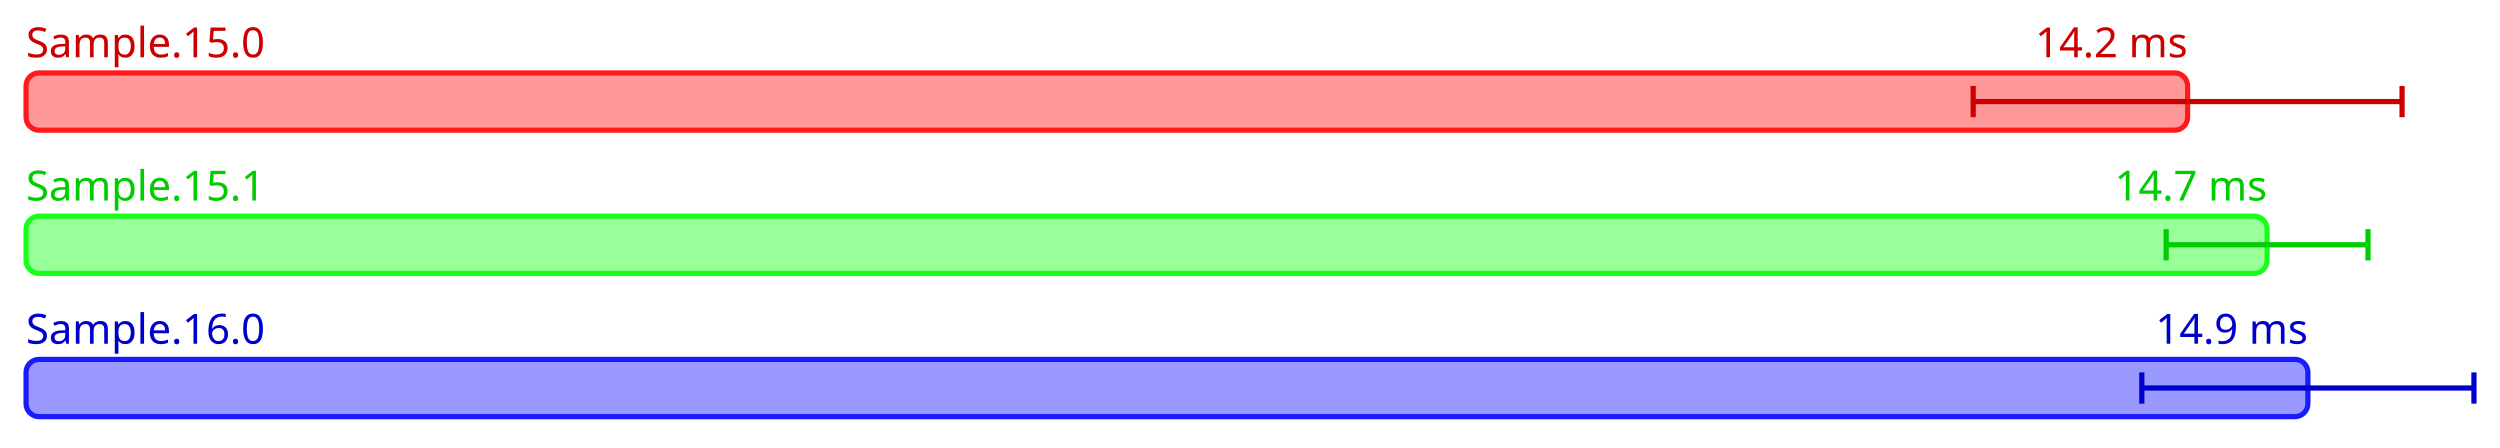
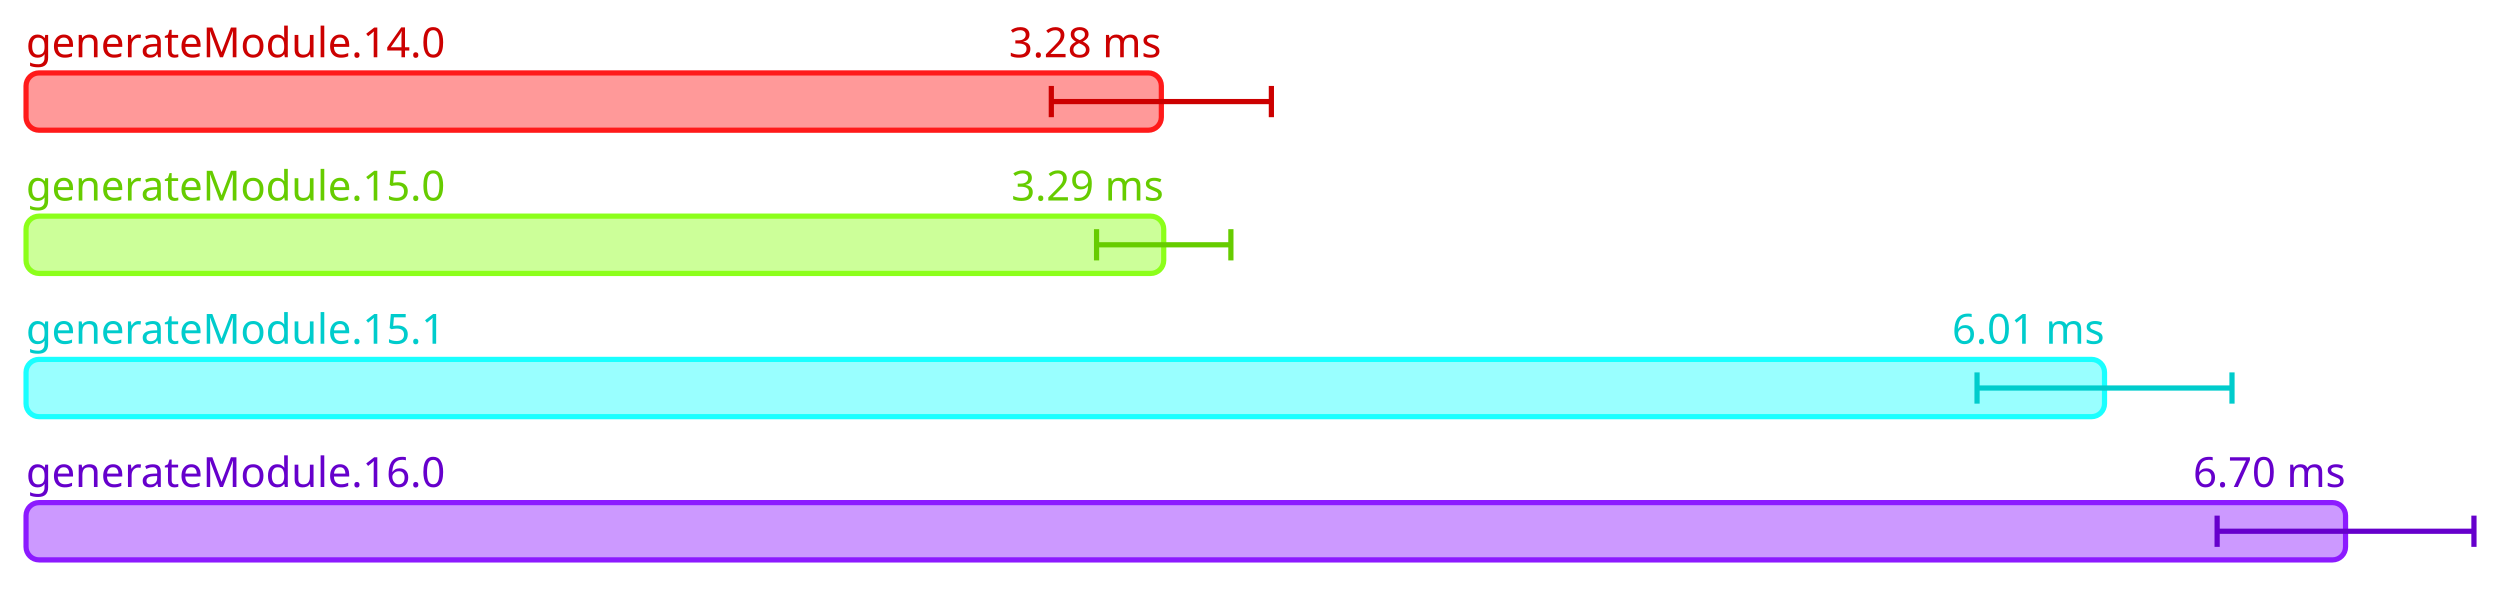
- <svg xmlns="http://www.w3.org/2000/svg" height="172" width="960.0" font-size="16" font-family="sans-serif" stroke-width="2">
+ <svg xmlns="http://www.w3.org/2000/svg" height="227" width="960.0" font-size="16" font-family="sans-serif" stroke-width="2">
  <g transform="translate(10.0 0)">
    <g fill="hsl(0, 100%, 40%)">
-       <text y="22">Sample.15.0</text>
-       <text y="22" x="830.045" text-anchor="end">14.2 ms</text>
+       <text y="22">generateModule.14.0</text>
+       <text y="22" x="435.957" text-anchor="end">3.28 ms</text>
    </g>
    <g>
-       <rect y="28" rx="5" height="22" width="830.045" fill="hsl(0, 100%, 80%)" stroke="hsl(0, 100%, 55%)" />
+       <rect y="28" rx="5" height="22" width="435.957" fill="hsl(0, 100%, 80%)" stroke="hsl(0, 100%, 55%)" />
      <g stroke="hsl(0, 100%, 40%)">
-         <line x1="747.697" x2="912.392" y1="39" y2="39" />
-         <line x1="747.697" x2="747.697" y1="33" y2="45" />
-         <line x1="912.392" x2="912.392" y1="33" y2="45" />
+         <line x1="393.706" x2="478.208" y1="39" y2="39" />
+         <line x1="393.706" x2="393.706" y1="33" y2="45" />
+         <line x1="478.208" x2="478.208" y1="33" y2="45" />
      </g>
    </g>
-     <g fill="hsl(120, 100%, 40%)">
-       <text y="77">Sample.15.1</text>
-       <text y="77" x="860.558" text-anchor="end">14.7 ms</text>
+     <g fill="hsl(90, 100%, 40%)">
+       <text y="77">generateModule.15.0</text>
+       <text y="77" x="436.869" text-anchor="end">3.29 ms</text>
    </g>
    <g>
-       <rect y="83" rx="5" height="22" width="860.558" fill="hsl(120, 100%, 80%)" stroke="hsl(120, 100%, 55%)" />
-       <g stroke="hsl(120, 100%, 40%)">
-         <line x1="821.796" x2="899.32" y1="94" y2="94" />
-         <line x1="821.796" x2="821.796" y1="88" y2="100" />
-         <line x1="899.32" x2="899.32" y1="88" y2="100" />
+       <rect y="83" rx="5" height="22" width="436.869" fill="hsl(90, 100%, 80%)" stroke="hsl(90, 100%, 55%)" />
+       <g stroke="hsl(90, 100%, 40%)">
+         <line x1="411.079" x2="462.659" y1="94" y2="94" />
+         <line x1="411.079" x2="411.079" y1="88" y2="100" />
+         <line x1="462.659" x2="462.659" y1="88" y2="100" />
      </g>
    </g>
-     <g fill="hsl(240, 100%, 40%)">
-       <text y="132">Sample.16.0</text>
-       <text y="132" x="876.23" text-anchor="end">14.9 ms</text>
+     <g fill="hsl(180, 100%, 40%)">
+       <text y="132">generateModule.15.1</text>
+       <text y="132" x="798.136" text-anchor="end">6.01 ms</text>
    </g>
    <g>
-       <rect y="138" rx="5" height="22" width="876.23" fill="hsl(240, 100%, 80%)" stroke="hsl(240, 100%, 55%)" />
-       <g stroke="hsl(240, 100%, 40%)">
-         <line x1="812.46" x2="940.0" y1="149" y2="149" />
-         <line x1="812.46" x2="812.46" y1="143" y2="155" />
-         <line x1="940.0" x2="940.0" y1="143" y2="155" />
+       <rect y="138" rx="5" height="22" width="798.136" fill="hsl(180, 100%, 80%)" stroke="hsl(180, 100%, 55%)" />
+       <g stroke="hsl(180, 100%, 40%)">
+         <line x1="749.186" x2="847.086" y1="149" y2="149" />
+         <line x1="749.186" x2="749.186" y1="143" y2="155" />
+         <line x1="847.086" x2="847.086" y1="143" y2="155" />
+       </g>
+     </g>
+     <g fill="hsl(270, 100%, 40%)">
+       <text y="187">generateModule.16.0</text>
+       <text y="187" x="890.689" text-anchor="end">6.70 ms</text>
+     </g>
+     <g>
+       <rect y="193" rx="5" height="22" width="890.689" fill="hsl(270, 100%, 80%)" stroke="hsl(270, 100%, 55%)" />
+       <g stroke="hsl(270, 100%, 40%)">
+         <line x1="841.379" x2="940.0" y1="204" y2="204" />
+         <line x1="841.379" x2="841.379" y1="198" y2="210" />
+         <line x1="940.0" x2="940.0" y1="198" y2="210" />
      </g>
    </g>
  </g>
</svg>
